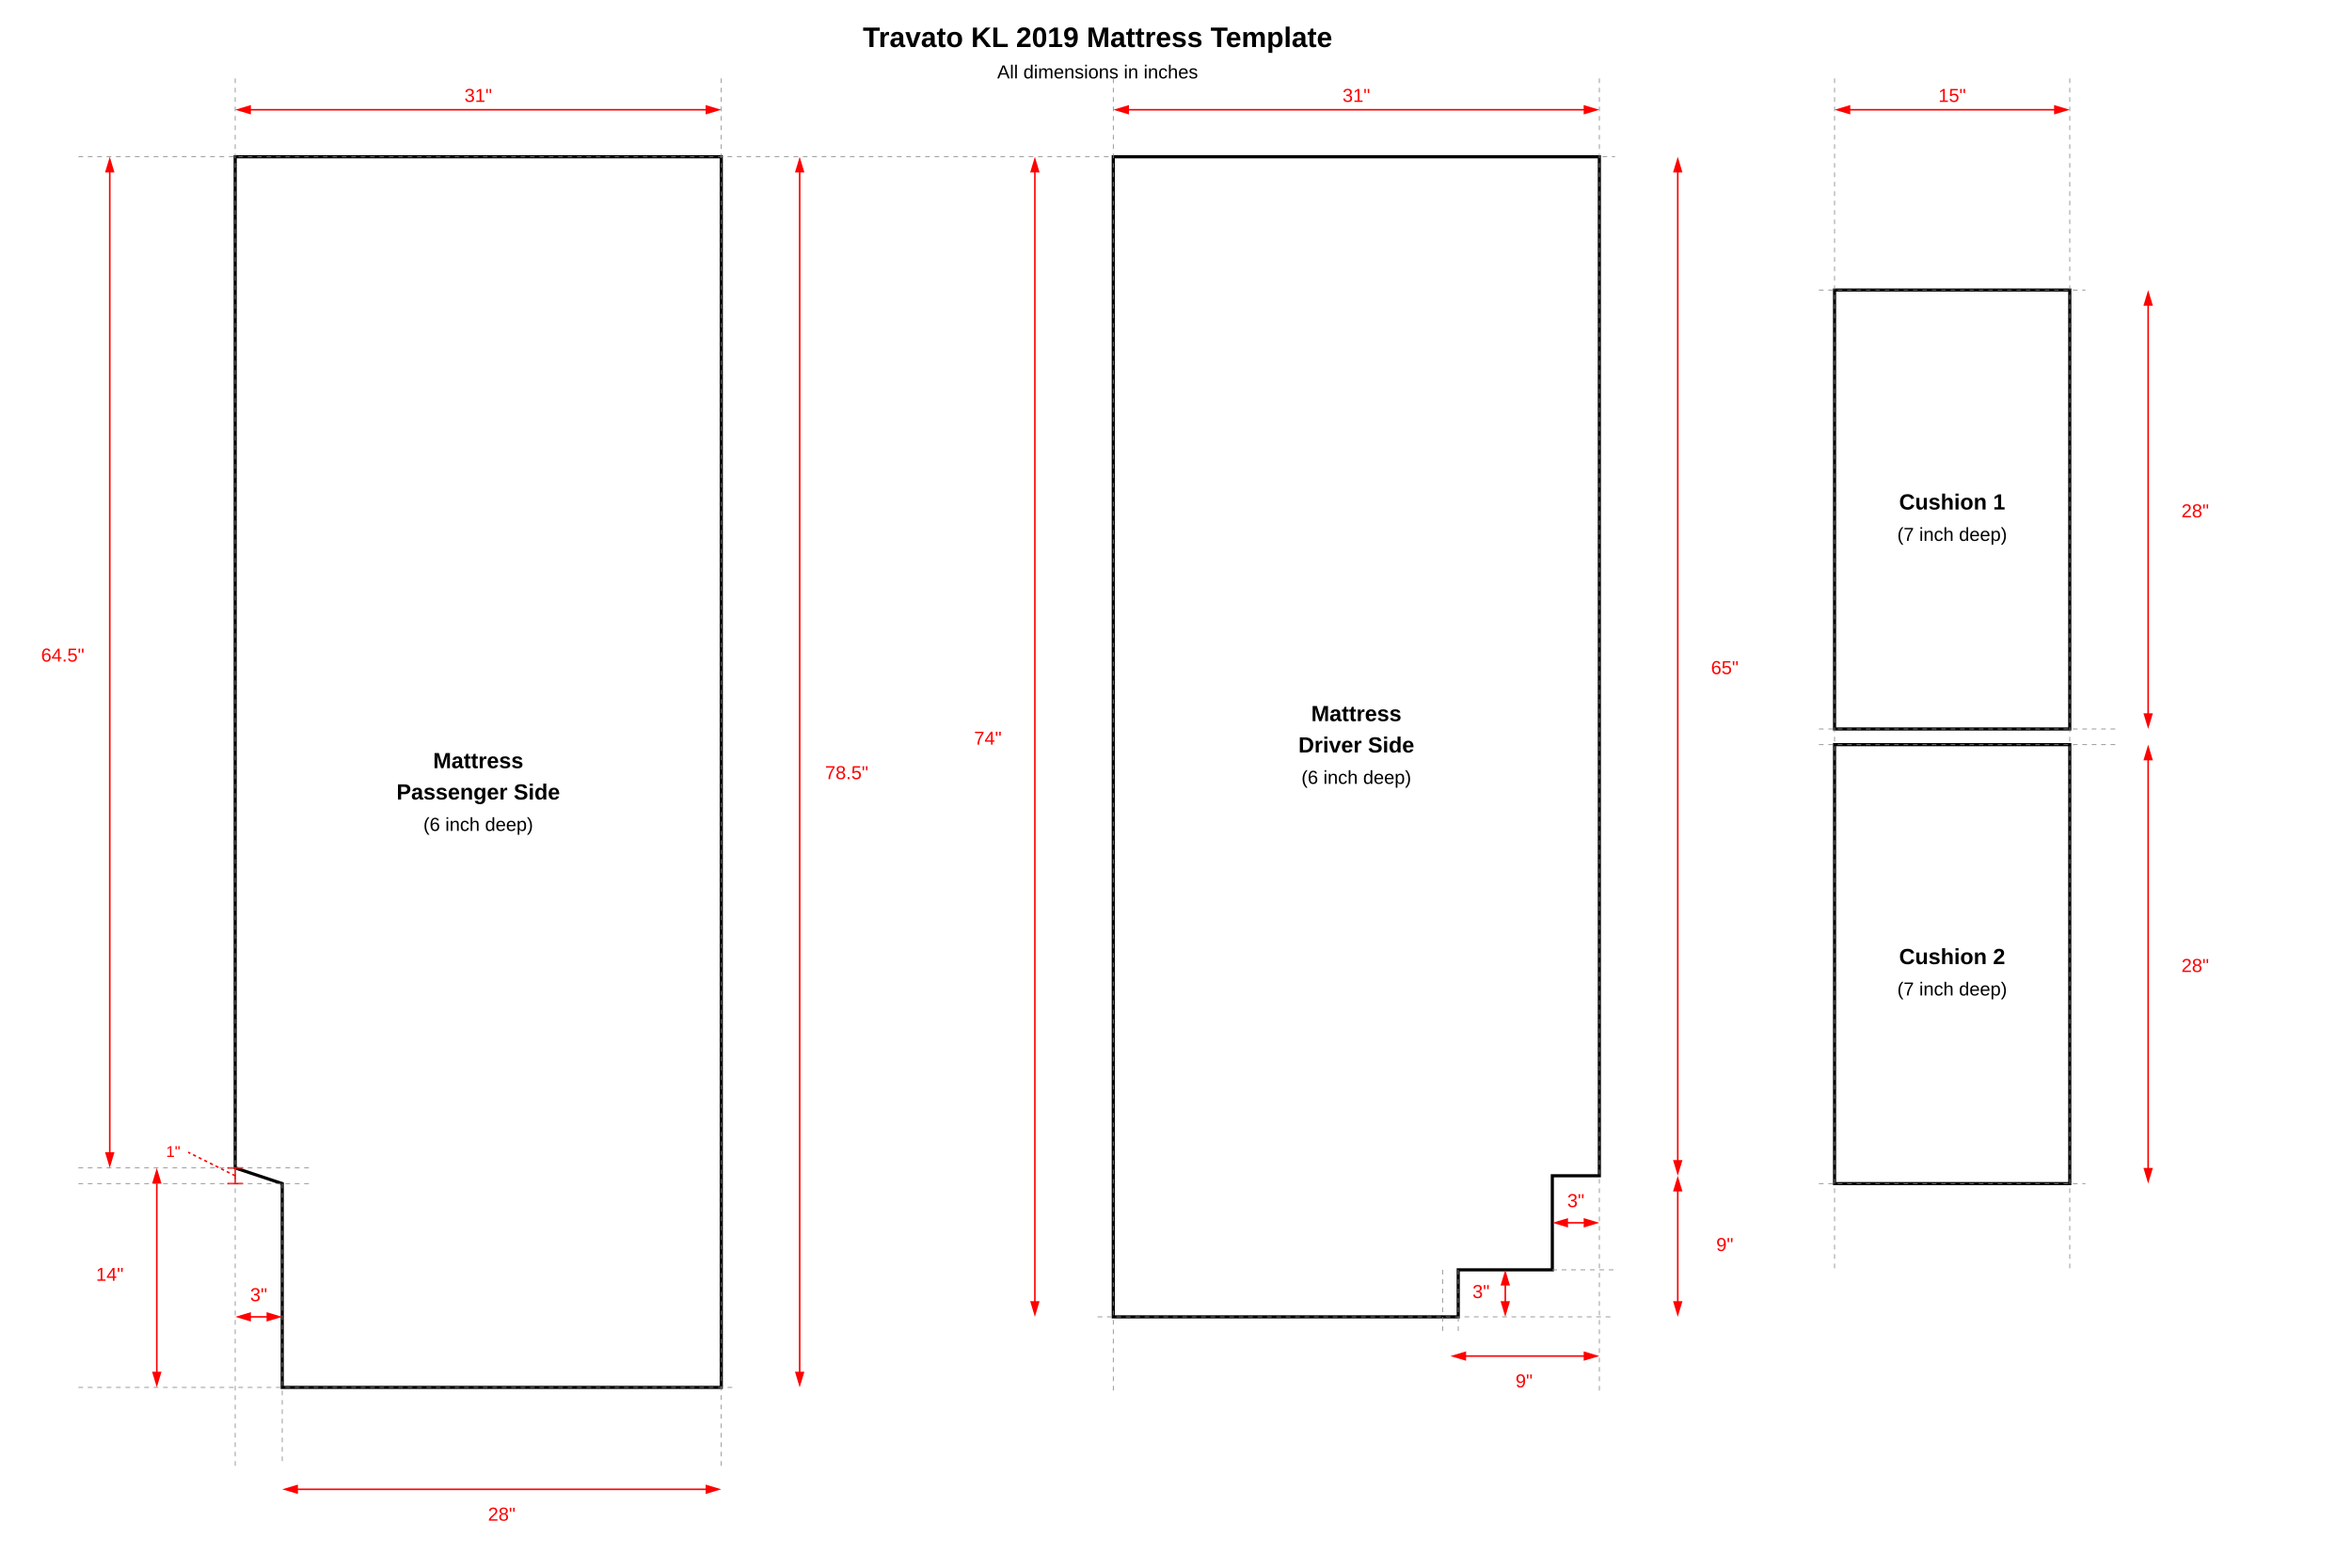
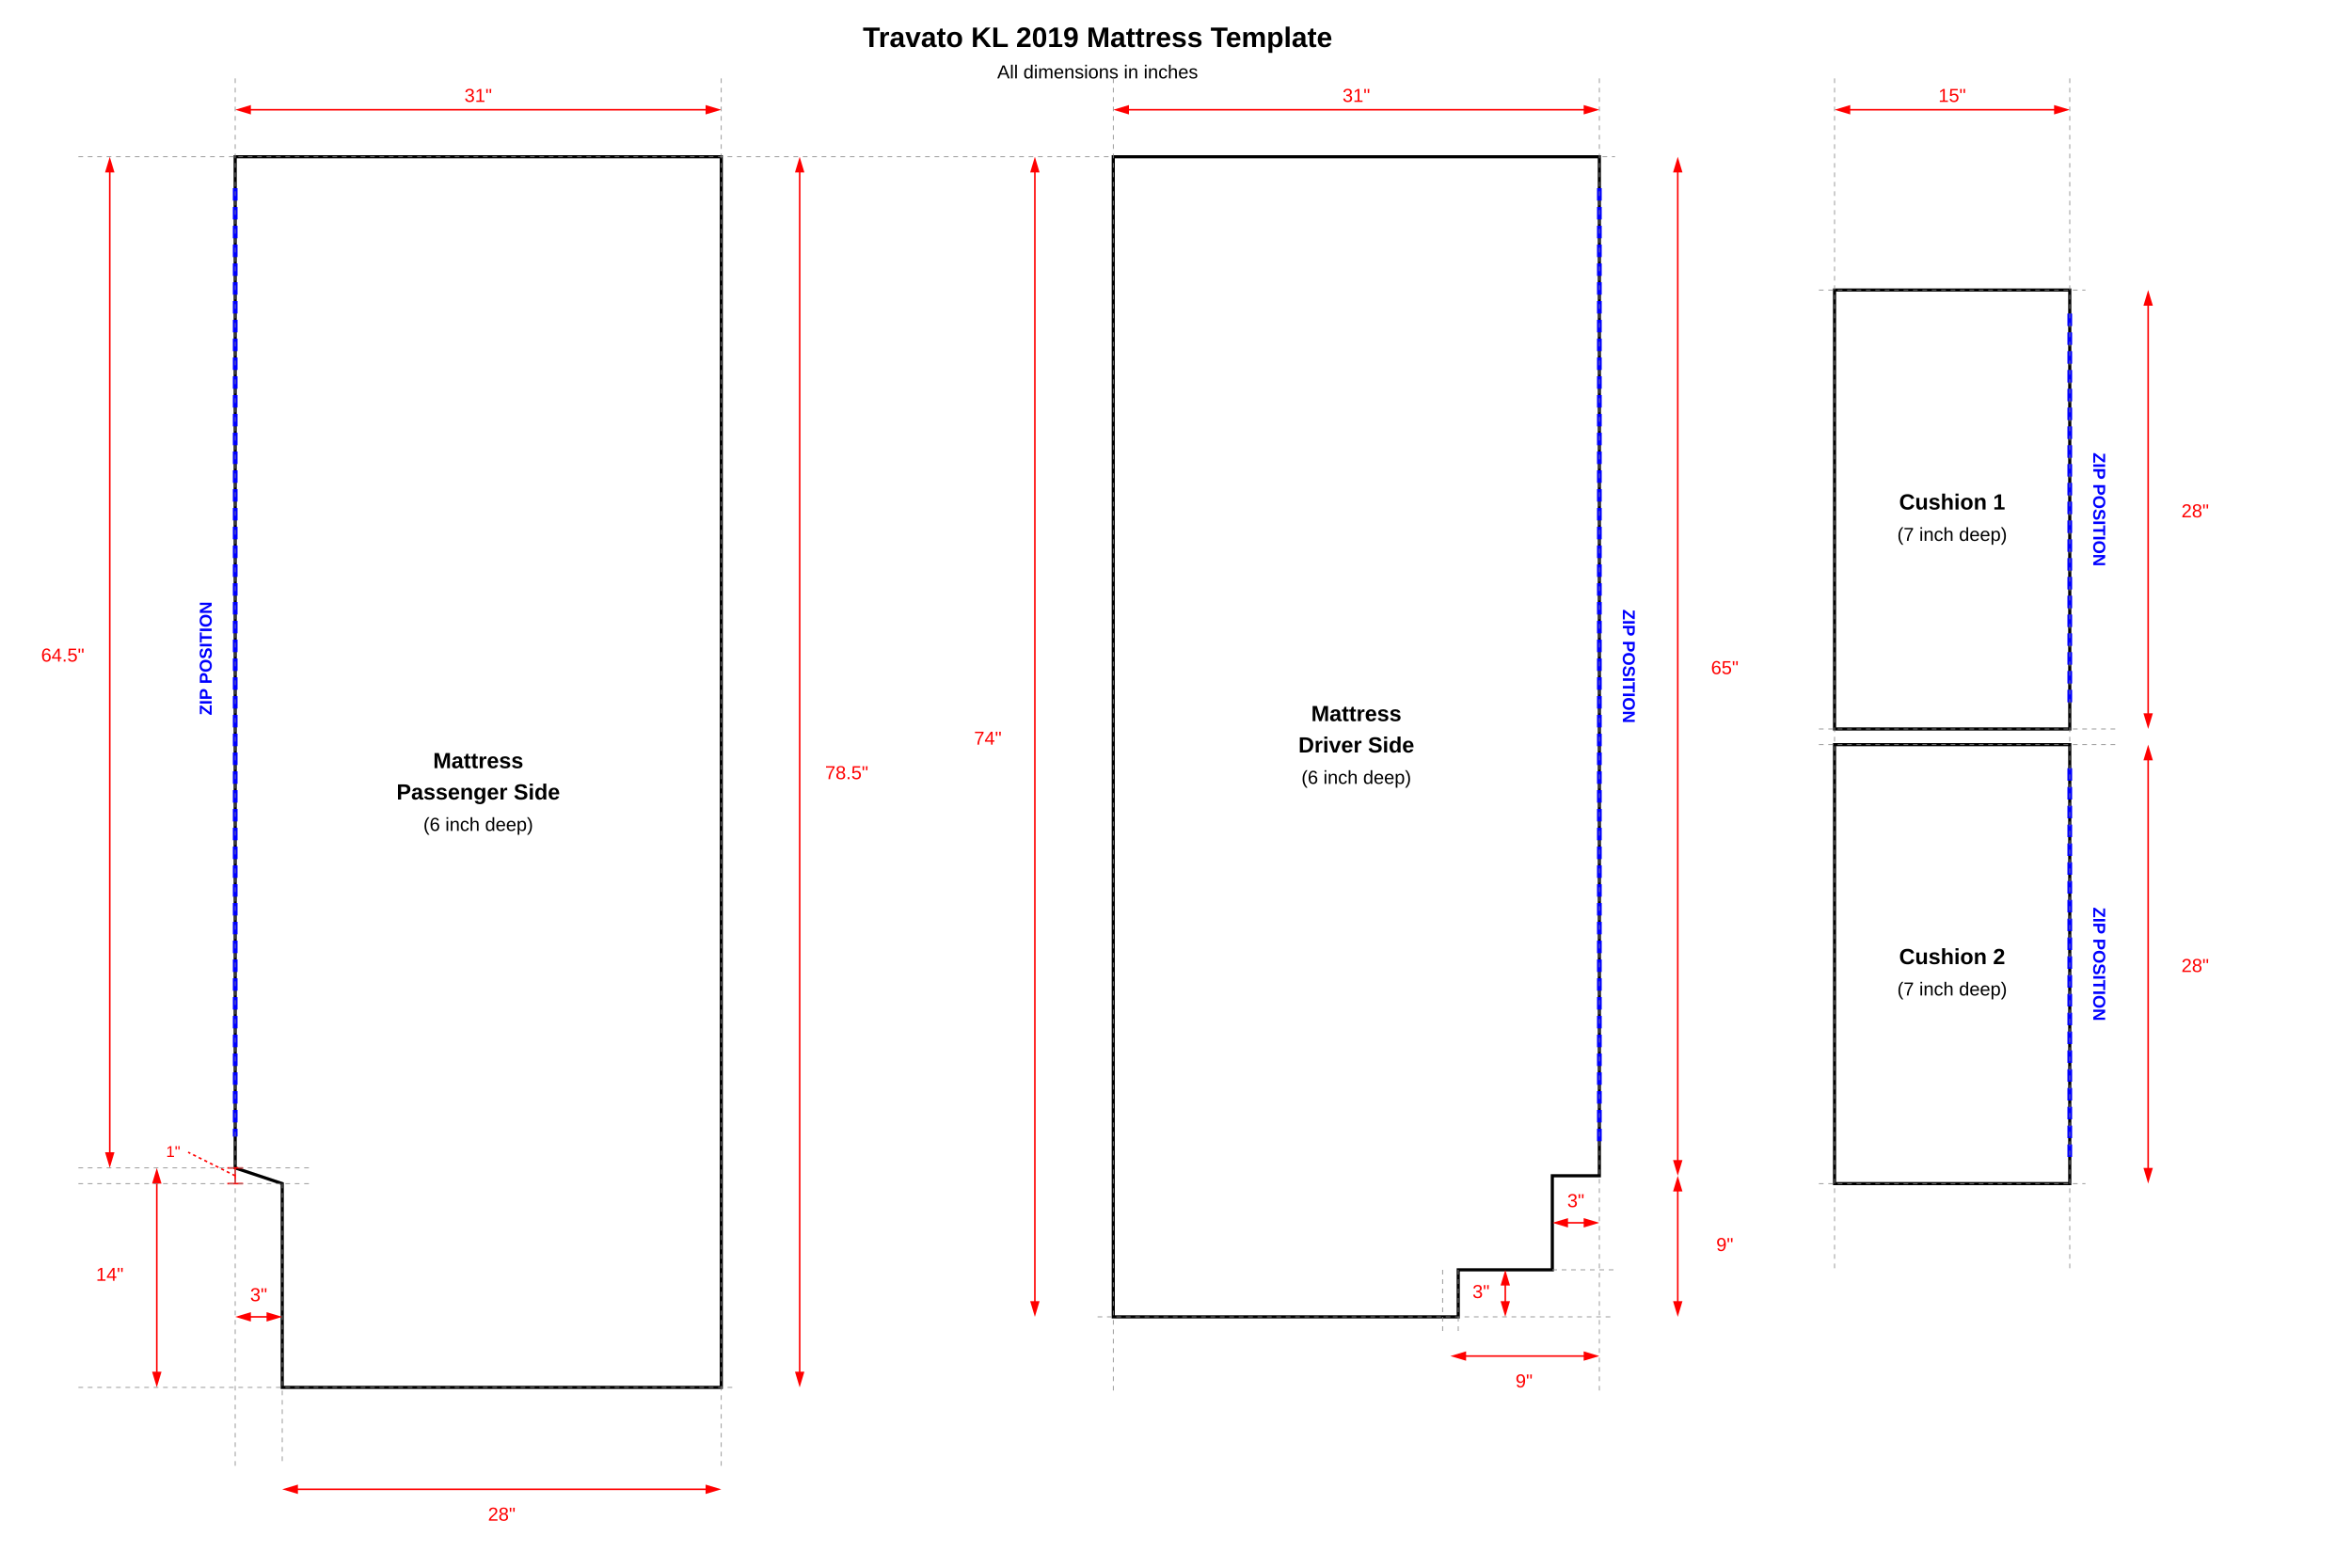
<svg xmlns="http://www.w3.org/2000/svg" version="1.1" width="1500" height="1000" viewBox="0 0 1500 1000">
  <defs>
    <style>
      .outline { fill: none; stroke: #000; stroke-width: 2; }
      .dimension-line { stroke: #ff0000; stroke-width: 1; fill: none; }
      .dimension-text { font-family: Arial, sans-serif; font-size: 12px; fill: #ff0000; }
      .dimension-arrow { stroke: #ff0000; stroke-width: 1; fill: #ff0000; }
      .construction-line { stroke: #888; stroke-width: 0.5; stroke-dasharray: 3,3; fill: none; }
+       .zipper-line { stroke: #0000ff; stroke-width: 3; fill: none; stroke-dasharray: 8,4; }
+       .zipper-text { font-family: Arial, sans-serif; font-size: 11px; fill: #0000ff; font-weight: bold; }
    </style>
    <marker id="arrowhead" markerWidth="10" markerHeight="10" refX="5" refY="3" orient="auto">
      <polygon points="0 0, 10 3, 0 6" fill="#ff0000" />
    </marker>
    <marker id="arrowhead-reverse" markerWidth="10" markerHeight="10" refX="5" refY="3" orient="auto">
      <polygon points="10 0, 0 3, 10 6" fill="#ff0000" />
    </marker>
  </defs>
  <text x="700" y="30" text-anchor="middle" style="font-family: Arial, sans-serif; font-size: 18px; font-weight: bold;">Travato KL 2019 Mattress Template</text>
  <text x="700" y="50" text-anchor="middle" style="font-family: Arial, sans-serif; font-size: 12px;">All dimensions in inches</text>
  <g transform="translate(150, 100)">
    <path class="outline" d="       M 0,0       L 310,0       L 310,785       L 30,785       L 30,655       L 0,645       L 0,0       Z     " />
    <text x="155" y="390" text-anchor="middle" style="font-family: Arial, sans-serif; font-size: 14px; fill: #000000; font-weight: bold;">Mattress</text>
    <text x="155" y="410" text-anchor="middle" style="font-family: Arial, sans-serif; font-size: 14px; fill: #000000; font-weight: bold;">Passenger Side</text>
    <text x="155" y="430" text-anchor="middle" style="font-family: Arial, sans-serif; font-size: 12px; fill: #000000;">(6 inch deep)</text>
    <g>
      <line class="dimension-line" x1="5" y1="-30" x2="305" y2="-30" marker-start="url(#arrowhead-reverse)" marker-end="url(#arrowhead)" />
      <text class="dimension-text" x="155" y="-35" text-anchor="middle">31"</text>
    </g>
    <g>
      <line class="dimension-line" x1="360" y1="5" x2="360" y2="780" marker-start="url(#arrowhead-reverse)" marker-end="url(#arrowhead)" />
      <text class="dimension-text" x="390" y="397" text-anchor="middle">78.5"</text>
    </g>
    <g>
      <line class="dimension-line" x1="35" y1="850" x2="305" y2="850" marker-start="url(#arrowhead-reverse)" marker-end="url(#arrowhead)" />
      <text class="dimension-text" x="170" y="870" text-anchor="middle">28"</text>
    </g>
    <g>
      <line class="dimension-line" x1="5" y1="740" x2="25" y2="740" marker-start="url(#arrowhead-reverse)" marker-end="url(#arrowhead)" />
      <text class="dimension-text" x="15" y="730" text-anchor="middle">3"</text>
    </g>
    <g>
      <line class="dimension-line" x1="-5" y1="645" x2="5" y2="645" />
      <line class="dimension-line" x1="-5" y1="655" x2="5" y2="655" />
      <line class="dimension-line" x1="0" y1="645" x2="0" y2="655" />
      <line class="dimension-line" x1="0" y1="650" x2="-30" y2="635" stroke-dasharray="2,2" />
      <text class="dimension-text" x="-35" y="638" text-anchor="end" style="font-size: 10px;">1"</text>
    </g>
    <g>
      <line class="dimension-line" x1="-50" y1="650" x2="-50" y2="780" marker-start="url(#arrowhead-reverse)" marker-end="url(#arrowhead)" />
      <text class="dimension-text" x="-80" y="717" text-anchor="middle">14"</text>
    </g>
    <g>
      <line class="dimension-line" x1="-80" y1="5" x2="-80" y2="640" marker-start="url(#arrowhead-reverse)" marker-end="url(#arrowhead)" />
      <text class="dimension-text" x="-110" y="322" text-anchor="middle">64.5"</text>
    </g>
+     <g>
+       <line class="zipper-line" x1="0" y1="20" x2="0" y2="625" />
+       <text class="zipper-text" x="-15" y="320" text-anchor="middle" transform="rotate(-90 -15 320)">ZIP POSITION</text>
+     </g>
    <line class="construction-line" x1="-100" y1="0" x2="880" y2="0" />
    <line class="construction-line" x1="-100" y1="645" x2="50" y2="645" />
    <line class="construction-line" x1="-100" y1="655" x2="50" y2="655" />
    <line class="construction-line" x1="-100" y1="785" x2="320" y2="785" />
    <line class="construction-line" x1="0" y1="-50" x2="0" y2="835" />
    <line class="construction-line" x1="310" y1="-50" x2="310" y2="835" />
    <line class="construction-line" x1="30" y1="655" x2="30" y2="835" />
    <path class="outline" d="       M 560,0       L 870,0       L 870,650       L 840,650       L 840,710       L 780,710       L 780,740       L 560,740       L 560,0       Z     " />
    <text x="715" y="360" text-anchor="middle" style="font-family: Arial, sans-serif; font-size: 14px; fill: #000000; font-weight: bold;">Mattress</text>
    <text x="715" y="380" text-anchor="middle" style="font-family: Arial, sans-serif; font-size: 14px; fill: #000000; font-weight: bold;">Driver Side</text>
    <text x="715" y="400" text-anchor="middle" style="font-family: Arial, sans-serif; font-size: 12px; fill: #000000;">(6 inch deep)</text>
    <g>
      <line class="dimension-line" x1="565" y1="-30" x2="865" y2="-30" marker-start="url(#arrowhead-reverse)" marker-end="url(#arrowhead)" />
      <text class="dimension-text" x="715" y="-35" text-anchor="middle">31"</text>
    </g>
    <g>
      <line class="dimension-line" x1="510" y1="5" x2="510" y2="735" marker-start="url(#arrowhead-reverse)" marker-end="url(#arrowhead)" />
      <text class="dimension-text" x="480" y="375" text-anchor="middle">74"</text>
    </g>
    <g>
      <line class="dimension-line" x1="920" y1="5" x2="920" y2="645" marker-start="url(#arrowhead-reverse)" marker-end="url(#arrowhead)" />
      <text class="dimension-text" x="950" y="330" text-anchor="middle">65"</text>
    </g>
    <g>
      <line class="dimension-line" x1="920" y1="655" x2="920" y2="735" marker-start="url(#arrowhead-reverse)" marker-end="url(#arrowhead)" />
      <text class="dimension-text" x="950" y="698" text-anchor="middle">9"</text>
+     </g>
+     <g>
+       <line class="zipper-line" x1="870" y1="20" x2="870" y2="630" />
+       <text class="zipper-text" x="885" y="325" text-anchor="middle" transform="rotate(90 885 325)">ZIP POSITION</text>
    </g>
    <g>
      <line class="dimension-line" x1="845" y1="680" x2="865" y2="680" marker-start="url(#arrowhead-reverse)" marker-end="url(#arrowhead)" />
      <text class="dimension-text" x="855" y="670" text-anchor="middle">3"</text>
    </g>
    <g>
      <line class="dimension-line" x1="810" y1="715" x2="810" y2="735" marker-start="url(#arrowhead-reverse)" marker-end="url(#arrowhead)" />
      <text class="dimension-text" x="800" y="728" text-anchor="end">3"</text>
    </g>
    <g>
      <line class="dimension-line" x1="780" y1="765" x2="865" y2="765" marker-start="url(#arrowhead-reverse)" marker-end="url(#arrowhead)" />
      <text class="dimension-text" x="822" y="785" text-anchor="middle">9"</text>
    </g>
    <line class="construction-line" x1="560" y1="-50" x2="560" y2="790" />
    <line class="construction-line" x1="870" y1="-50" x2="870" y2="790" />
    <line class="construction-line" x1="550" y1="740" x2="880" y2="740" />
    <line class="construction-line" x1="840" y1="710" x2="880" y2="710" />
    <line class="construction-line" x1="770" y1="710" x2="770" y2="750" />
    <line class="construction-line" x1="780" y1="710" x2="780" y2="750" />
    <rect class="outline" x="1020" y="375" width="150" height="280" />
    <text x="1095" y="515" text-anchor="middle" style="font-family: Arial, sans-serif; font-size: 14px; fill: #000000; font-weight: bold;">Cushion 2</text>
    <text x="1095" y="535" text-anchor="middle" style="font-family: Arial, sans-serif; font-size: 12px; fill: #000000;">(7 inch deep)</text>
    <rect class="outline" x="1020" y="85" width="150" height="280" />
    <text x="1095" y="225" text-anchor="middle" style="font-family: Arial, sans-serif; font-size: 14px; fill: #000000; font-weight: bold;">Cushion 1</text>
    <text x="1095" y="245" text-anchor="middle" style="font-family: Arial, sans-serif; font-size: 12px; fill: #000000;">(7 inch deep)</text>
    <g>
      <line class="dimension-line" x1="1025" y1="-30" x2="1165" y2="-30" marker-start="url(#arrowhead-reverse)" marker-end="url(#arrowhead)" />
      <text class="dimension-text" x="1095" y="-35" text-anchor="middle">15"</text>
    </g>
    <g>
      <line class="dimension-line" x1="1220" y1="380" x2="1220" y2="650" marker-start="url(#arrowhead-reverse)" marker-end="url(#arrowhead)" />
      <text class="dimension-text" x="1250" y="520" text-anchor="middle">28"</text>
    </g>
    <g>
      <line class="dimension-line" x1="1220" y1="90" x2="1220" y2="360" marker-start="url(#arrowhead-reverse)" marker-end="url(#arrowhead)" />
      <text class="dimension-text" x="1250" y="230" text-anchor="middle">28"</text>
    </g>
+     <g>
+       <line class="zipper-line" x1="1170" y1="100" x2="1170" y2="350" />
+       <text class="zipper-text" x="1185" y="225" text-anchor="middle" transform="rotate(90 1185 225)">ZIP POSITION</text>
+     </g>
+     <g>
+       <line class="zipper-line" x1="1170" y1="390" x2="1170" y2="640" />
+       <text class="zipper-text" x="1185" y="515" text-anchor="middle" transform="rotate(90 1185 515)">ZIP POSITION</text>
+     </g>
    <line class="construction-line" x1="1020" y1="-50" x2="1020" y2="710" />
    <line class="construction-line" x1="1170" y1="-50" x2="1170" y2="710" />
    <line class="construction-line" x1="1010" y1="85" x2="1180" y2="85" />
    <line class="construction-line" x1="1010" y1="365" x2="1200" y2="365" />
    <line class="construction-line" x1="1010" y1="375" x2="1200" y2="375" />
    <line class="construction-line" x1="1010" y1="655" x2="1180" y2="655" />
  </g>
</svg>
